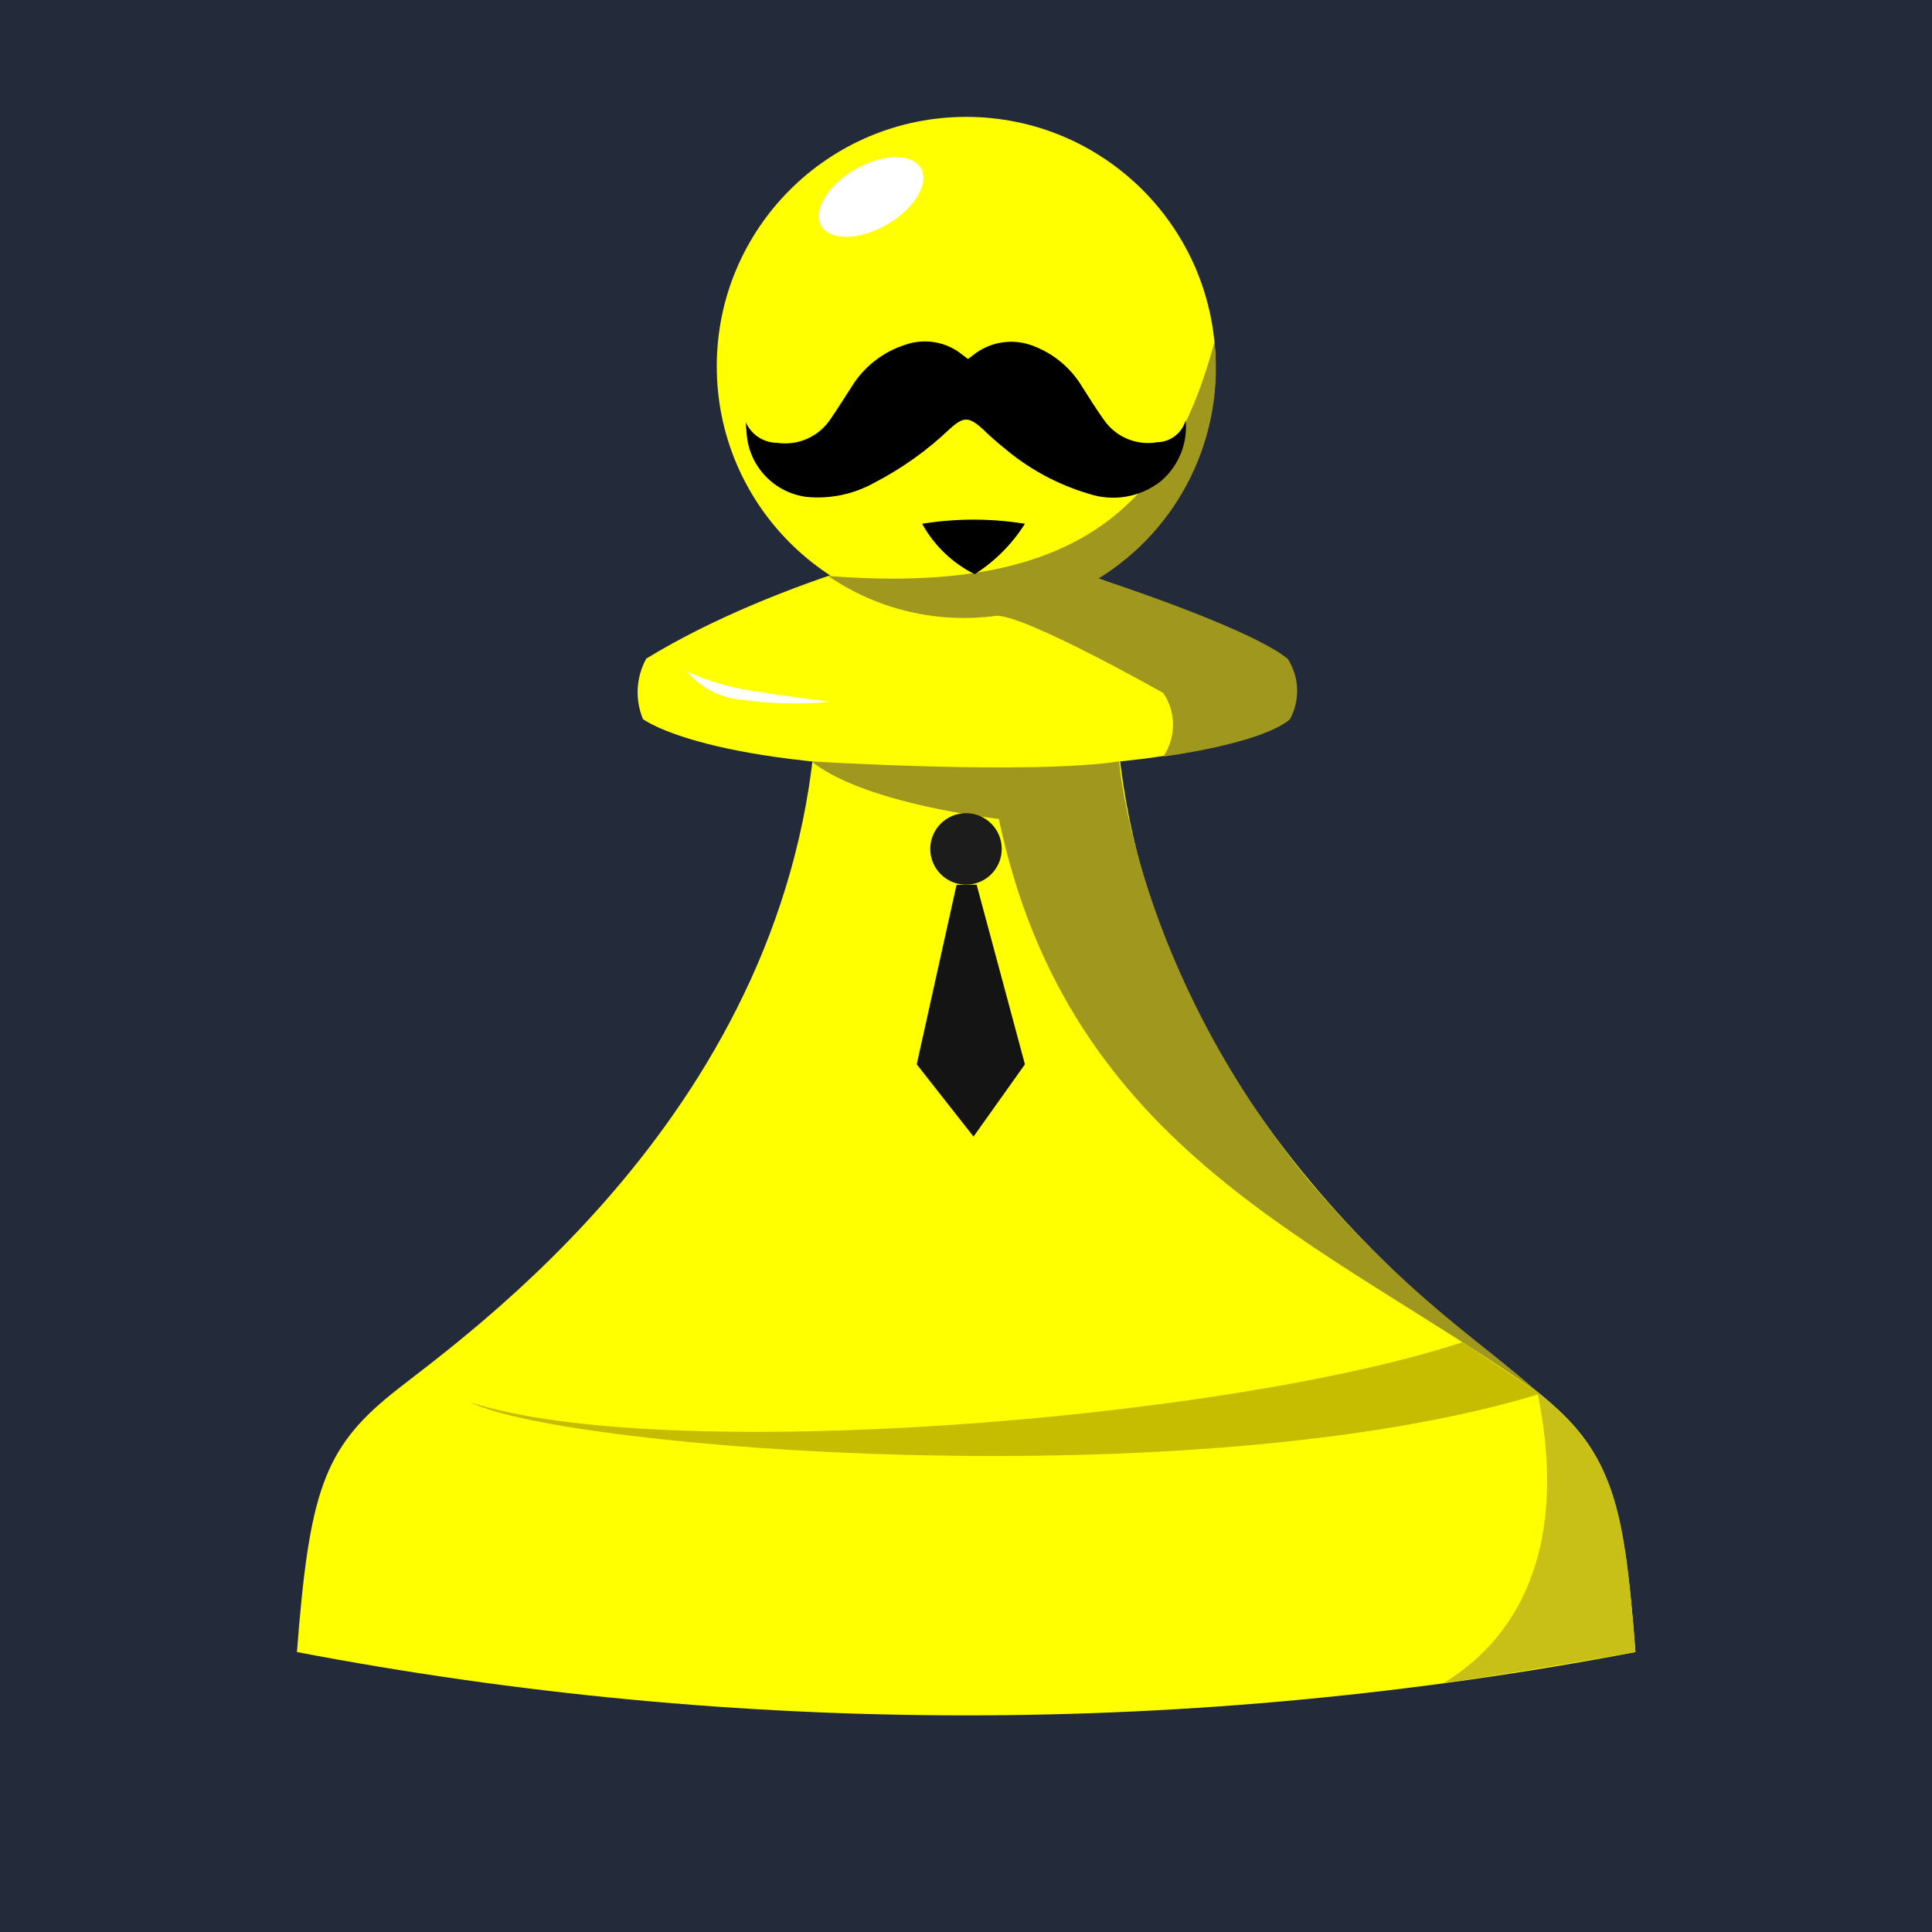
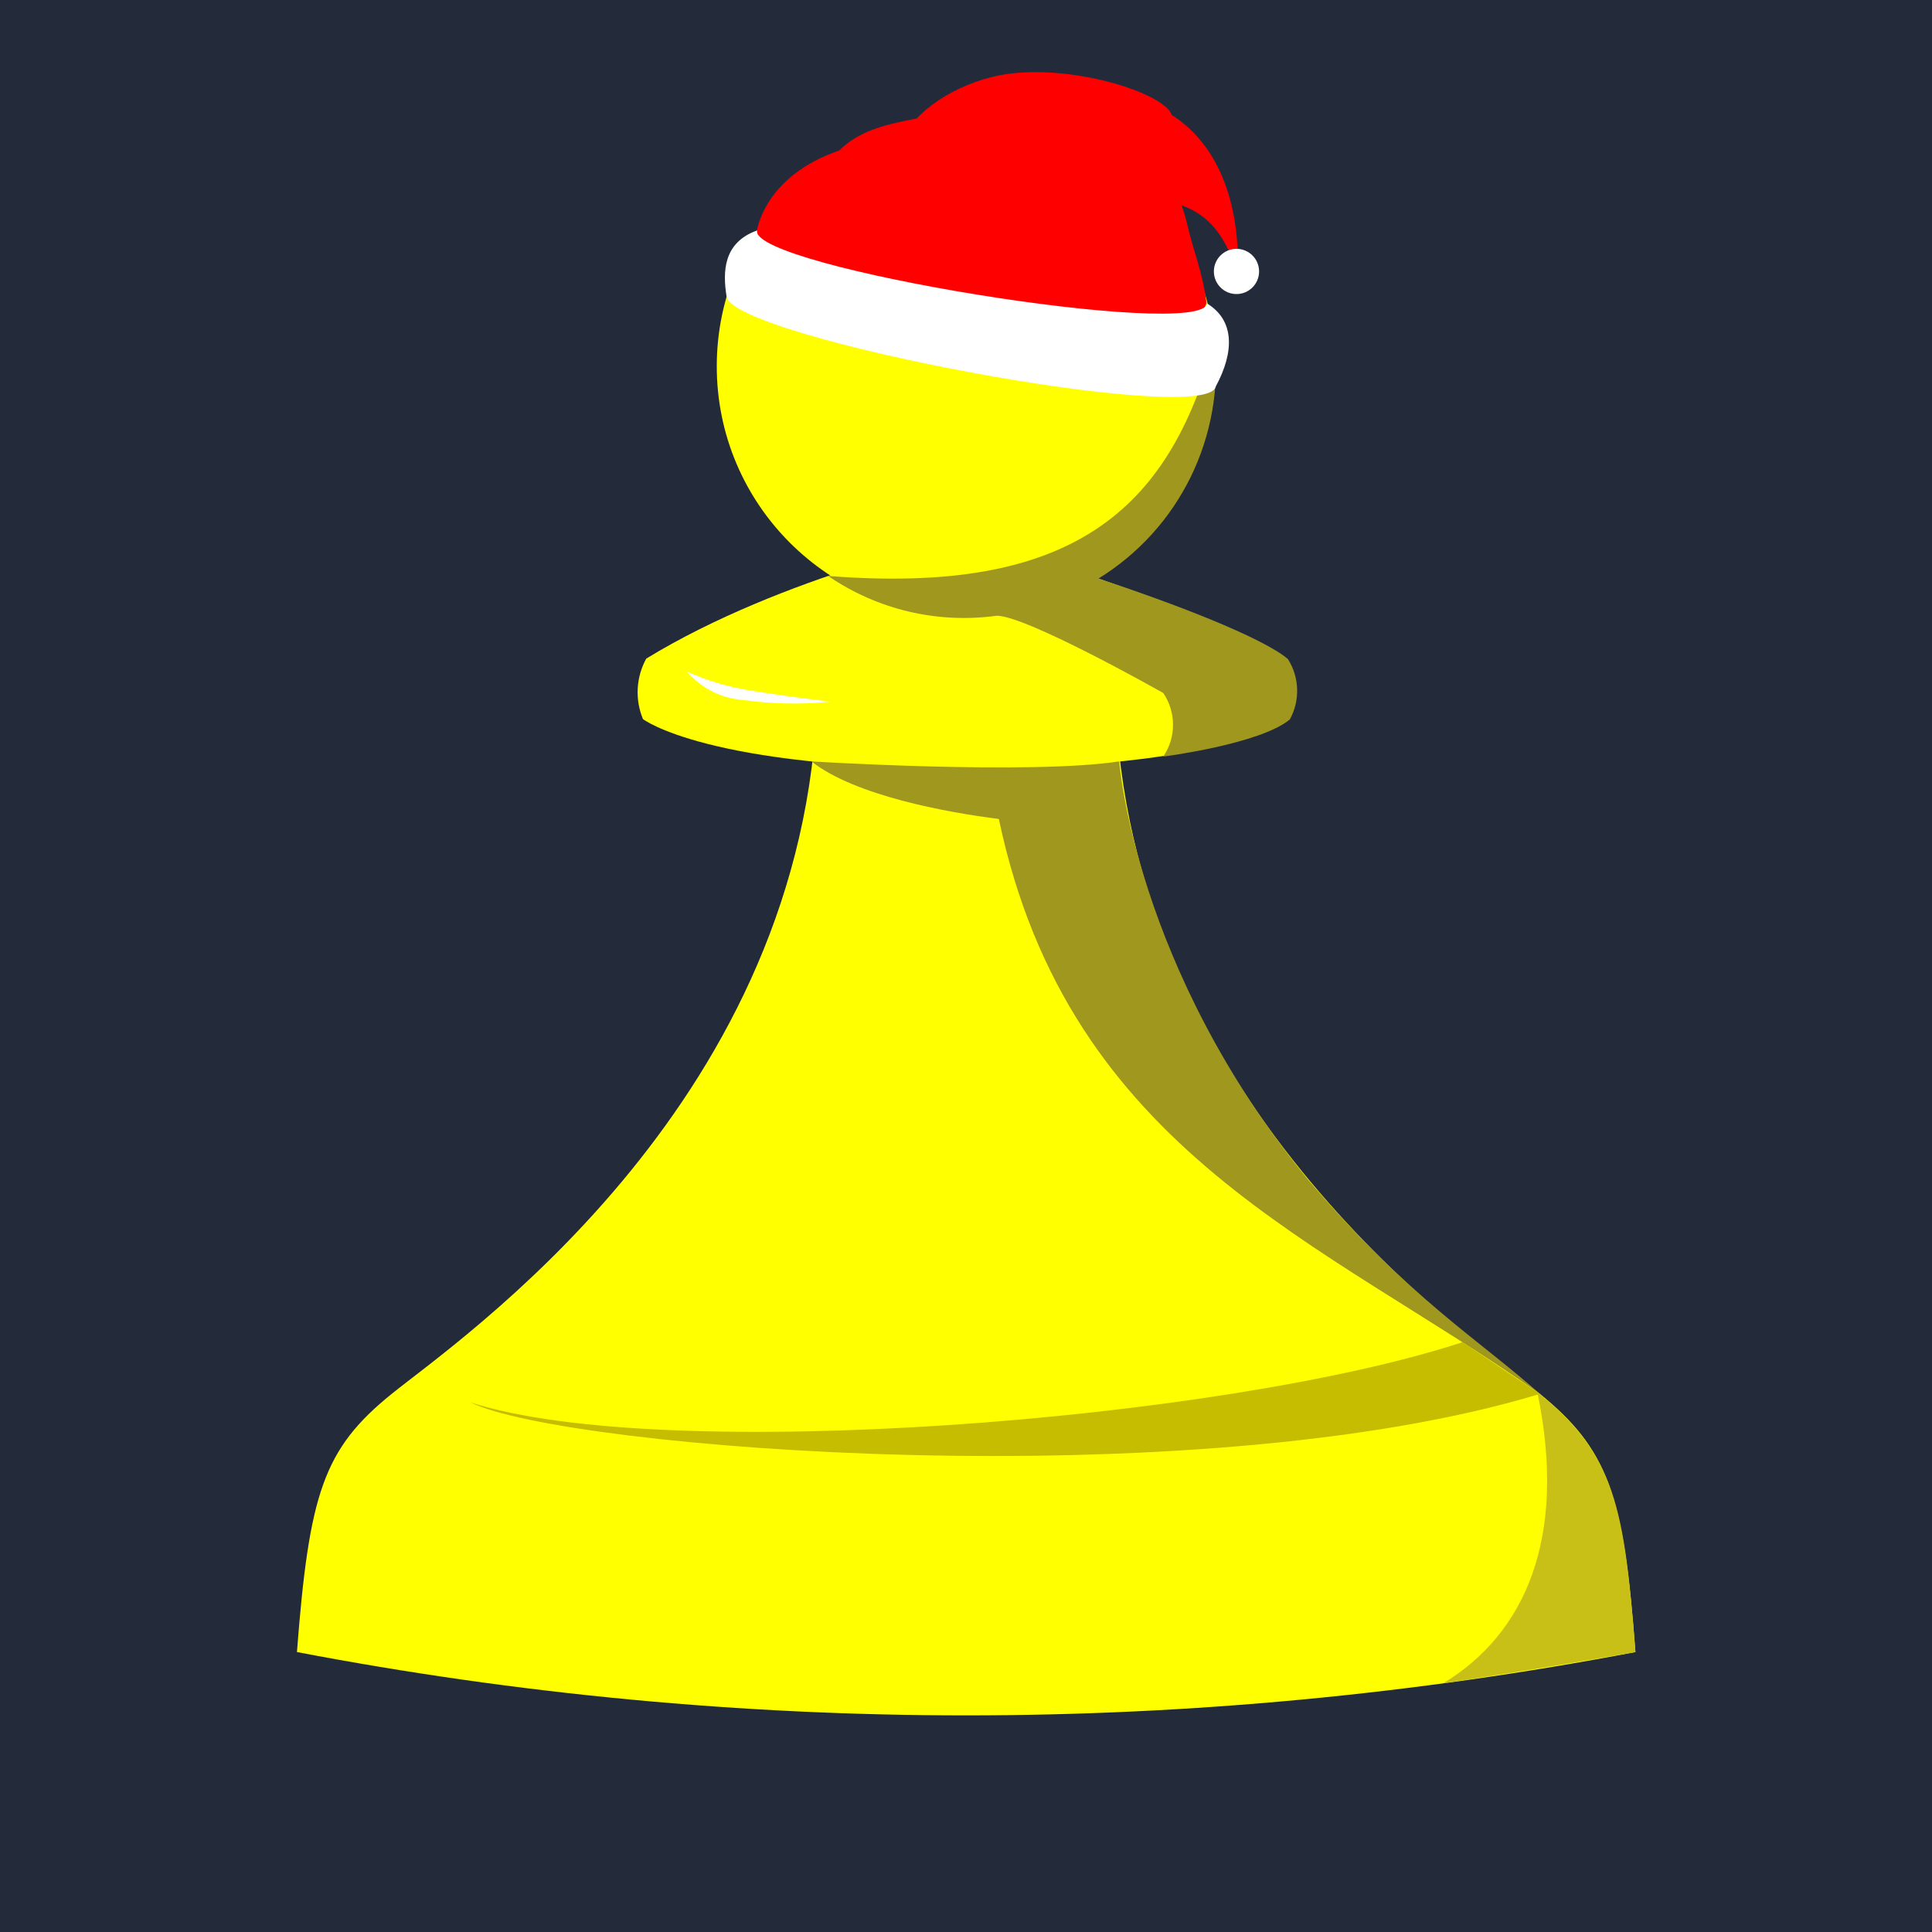
<svg xmlns="http://www.w3.org/2000/svg" viewBox="0 0 100 100">
  <defs>
-     <style>.cls-1{fill:#232b3a;}.cls-2{fill:#ff0;}.cls-3{fill:#a0971f;}.cls-4{fill:#fff;}.cls-5{fill:#c6bc00;}.cls-6{fill:#c9c017;}.cls-7{fill:#1c1c1c;}.cls-8{fill:#141414;}</style>
+     <style>.cls-1{fill:#232b3a;}.cls-2{fill:#ff0;}.cls-3{fill:#a0971f;}.cls-4{fill:#fff;}.cls-5{fill:#c6bc00;}.cls-6{fill:#c9c017;}.cls-7{fill:red;}</style>
  </defs>
  <g id="back">
    <rect class="cls-1" width="100" height="100" />
  </g>
  <g id="pawn_body" data-name="pawn body">
    <path class="cls-2" d="M79.71,72.15C76.22,69.3,58.86,57.47,57.76,36.92H42.27c-1.11,20.55-18.47,32.38-22,35.23S16,77.31,15.37,85.51a184.69,184.69,0,0,0,69.28,0C84.05,77.31,83.2,75,79.71,72.15Z" />
    <path class="cls-2" d="M66.31,34.09C62.71,31.42,50,27.77,50,27.77s-9.49,2-16.55,6.32a3.62,3.62,0,0,0-.17,3.13s3.3,2.56,16.72,2.56,16.72-2.56,16.72-2.56A3,3,0,0,0,66.31,34.09Z" />
    <path class="cls-3" d="M42,39.41h0s11.31.7,15.93,0c0,0,.81,10.71,9.77,21.64,5.19,6.13,9,8.39,12,11.1h0c-11.17-7.91-24.36-12.5-28-29.76C49,42.05,44.24,41.18,42,39.41Z" />
    <circle class="cls-2" cx="50.01" cy="18.96" r="12.91" />
    <path class="cls-3" d="M62.86,17.69c-2.35,8.83-7.49,13.11-20,12.12h0a12.44,12.44,0,0,0,8.73,2.06c1.56,0,8.62,4,8.62,4a2.93,2.93,0,0,1,0,3.29s5-.64,6.55-1.92a3.07,3.07,0,0,0-.1-3.13c-1.32-1.12-6-2.92-9.81-4.16A12.78,12.78,0,0,0,62.86,17.69Z" />
    <ellipse class="cls-4" cx="45.08" cy="10.19" rx="2.98" ry="1.65" transform="translate(0.95 23.91) rotate(-30)" />
    <path class="cls-4" d="M43,36.32a19,19,0,0,1-4.55-.09,4.2,4.2,0,0,1-2.89-1.47,12.68,12.68,0,0,0,3.4,1C41.21,36.12,43,36.32,43,36.32Z" />
    <path class="cls-5" d="M75.7,69.47l4,2.68c-17.89,5.43-50.48,2.85-55.34.44C34.32,75.8,63.32,73.54,75.7,69.47Z" />
    <path class="cls-6" d="M84.65,85.51s-5.7,1-9.94,1.61c4.21-2.55,6.44-7.5,4.86-15.07C83.61,75.29,84.07,78,84.65,85.51Z" />
-     <circle class="cls-7" cx="50" cy="43.94" r="1.85" />
-     <path d="M38.6,21.85a1.78,1.78,0,0,0,1.63,1.07A2.81,2.81,0,0,0,43,21.67c.38-.55.73-1.11,1.09-1.67a5.07,5.07,0,0,1,2.72-2.14,3.08,3.08,0,0,1,3,.5l.29.22a2.48,2.48,0,0,0,.26-.19,3.14,3.14,0,0,1,3.16-.47A5,5,0,0,1,56,20c.37.58.73,1.16,1.13,1.72a2.77,2.77,0,0,0,2.76,1.17,1.56,1.56,0,0,0,1.48-1.14,3.69,3.69,0,0,1-1.3,3.17,4,4,0,0,1-3.74.63A12,12,0,0,1,52,23.21c-.39-.31-.76-.64-1.13-1-.72-.65-1-.66-1.72,0A16.94,16.94,0,0,1,45.23,25a6,6,0,0,1-3.48.72,3.56,3.56,0,0,1-3.1-3.23C38.63,22.27,38.61,22.06,38.6,21.85Z" />
-     <path d="M47.73,27.11a16.65,16.65,0,0,1,5.32,0,8.41,8.41,0,0,1-2.6,2.61A6.3,6.3,0,0,1,47.73,27.11Z" />
-     <polygon class="cls-8" points="49.51 45.8 47.45 55.09 50.39 58.83 53.05 55.09 50.55 45.79 49.51 45.8" />
+   </g>
+   <g id="Christmas_" data-name="Christmas!">
+     <path class="cls-7" d="M57.61,9.11l2.92-3.23c2.4,1.43,3.69,4.45,3.53,8.34C62.6,9.31,59.64,11.14,57.61,9.11Z" />
+     <path class="cls-7" d="M39.18,11.93s.38-2.82,4.26-4.14C44.61,6.61,46.27,6.36,48.15,6c4.81-.8,12-.08,13.28,5.54.32,1.38.82,2.59,1,4C62.94,18.55,38.83,15.22,39.18,11.93Z" />
+     <path class="cls-7" d="M59.49,10.14c-.91,2.18-13.58-1-12.66-3.15.73-1.43,3-2.85,5.38-3.17,3.11-.41,7.13.72,8.21,1.79S59.19,8.34,59.49,10.14Z" />
+     <path class="cls-4" d="M62.93,20C62.55,22.13,38,17.5,37.61,15.36c-.21-1.29-.18-2.8,1.57-3.43-.34,1.91,23,5.69,23.3,3.78C63.9,16.58,63.9,18.2,62.93,20Z" />
+     <circle class="cls-4" cx="64" cy="14.05" r="1.17" />
  </g>
</svg>
